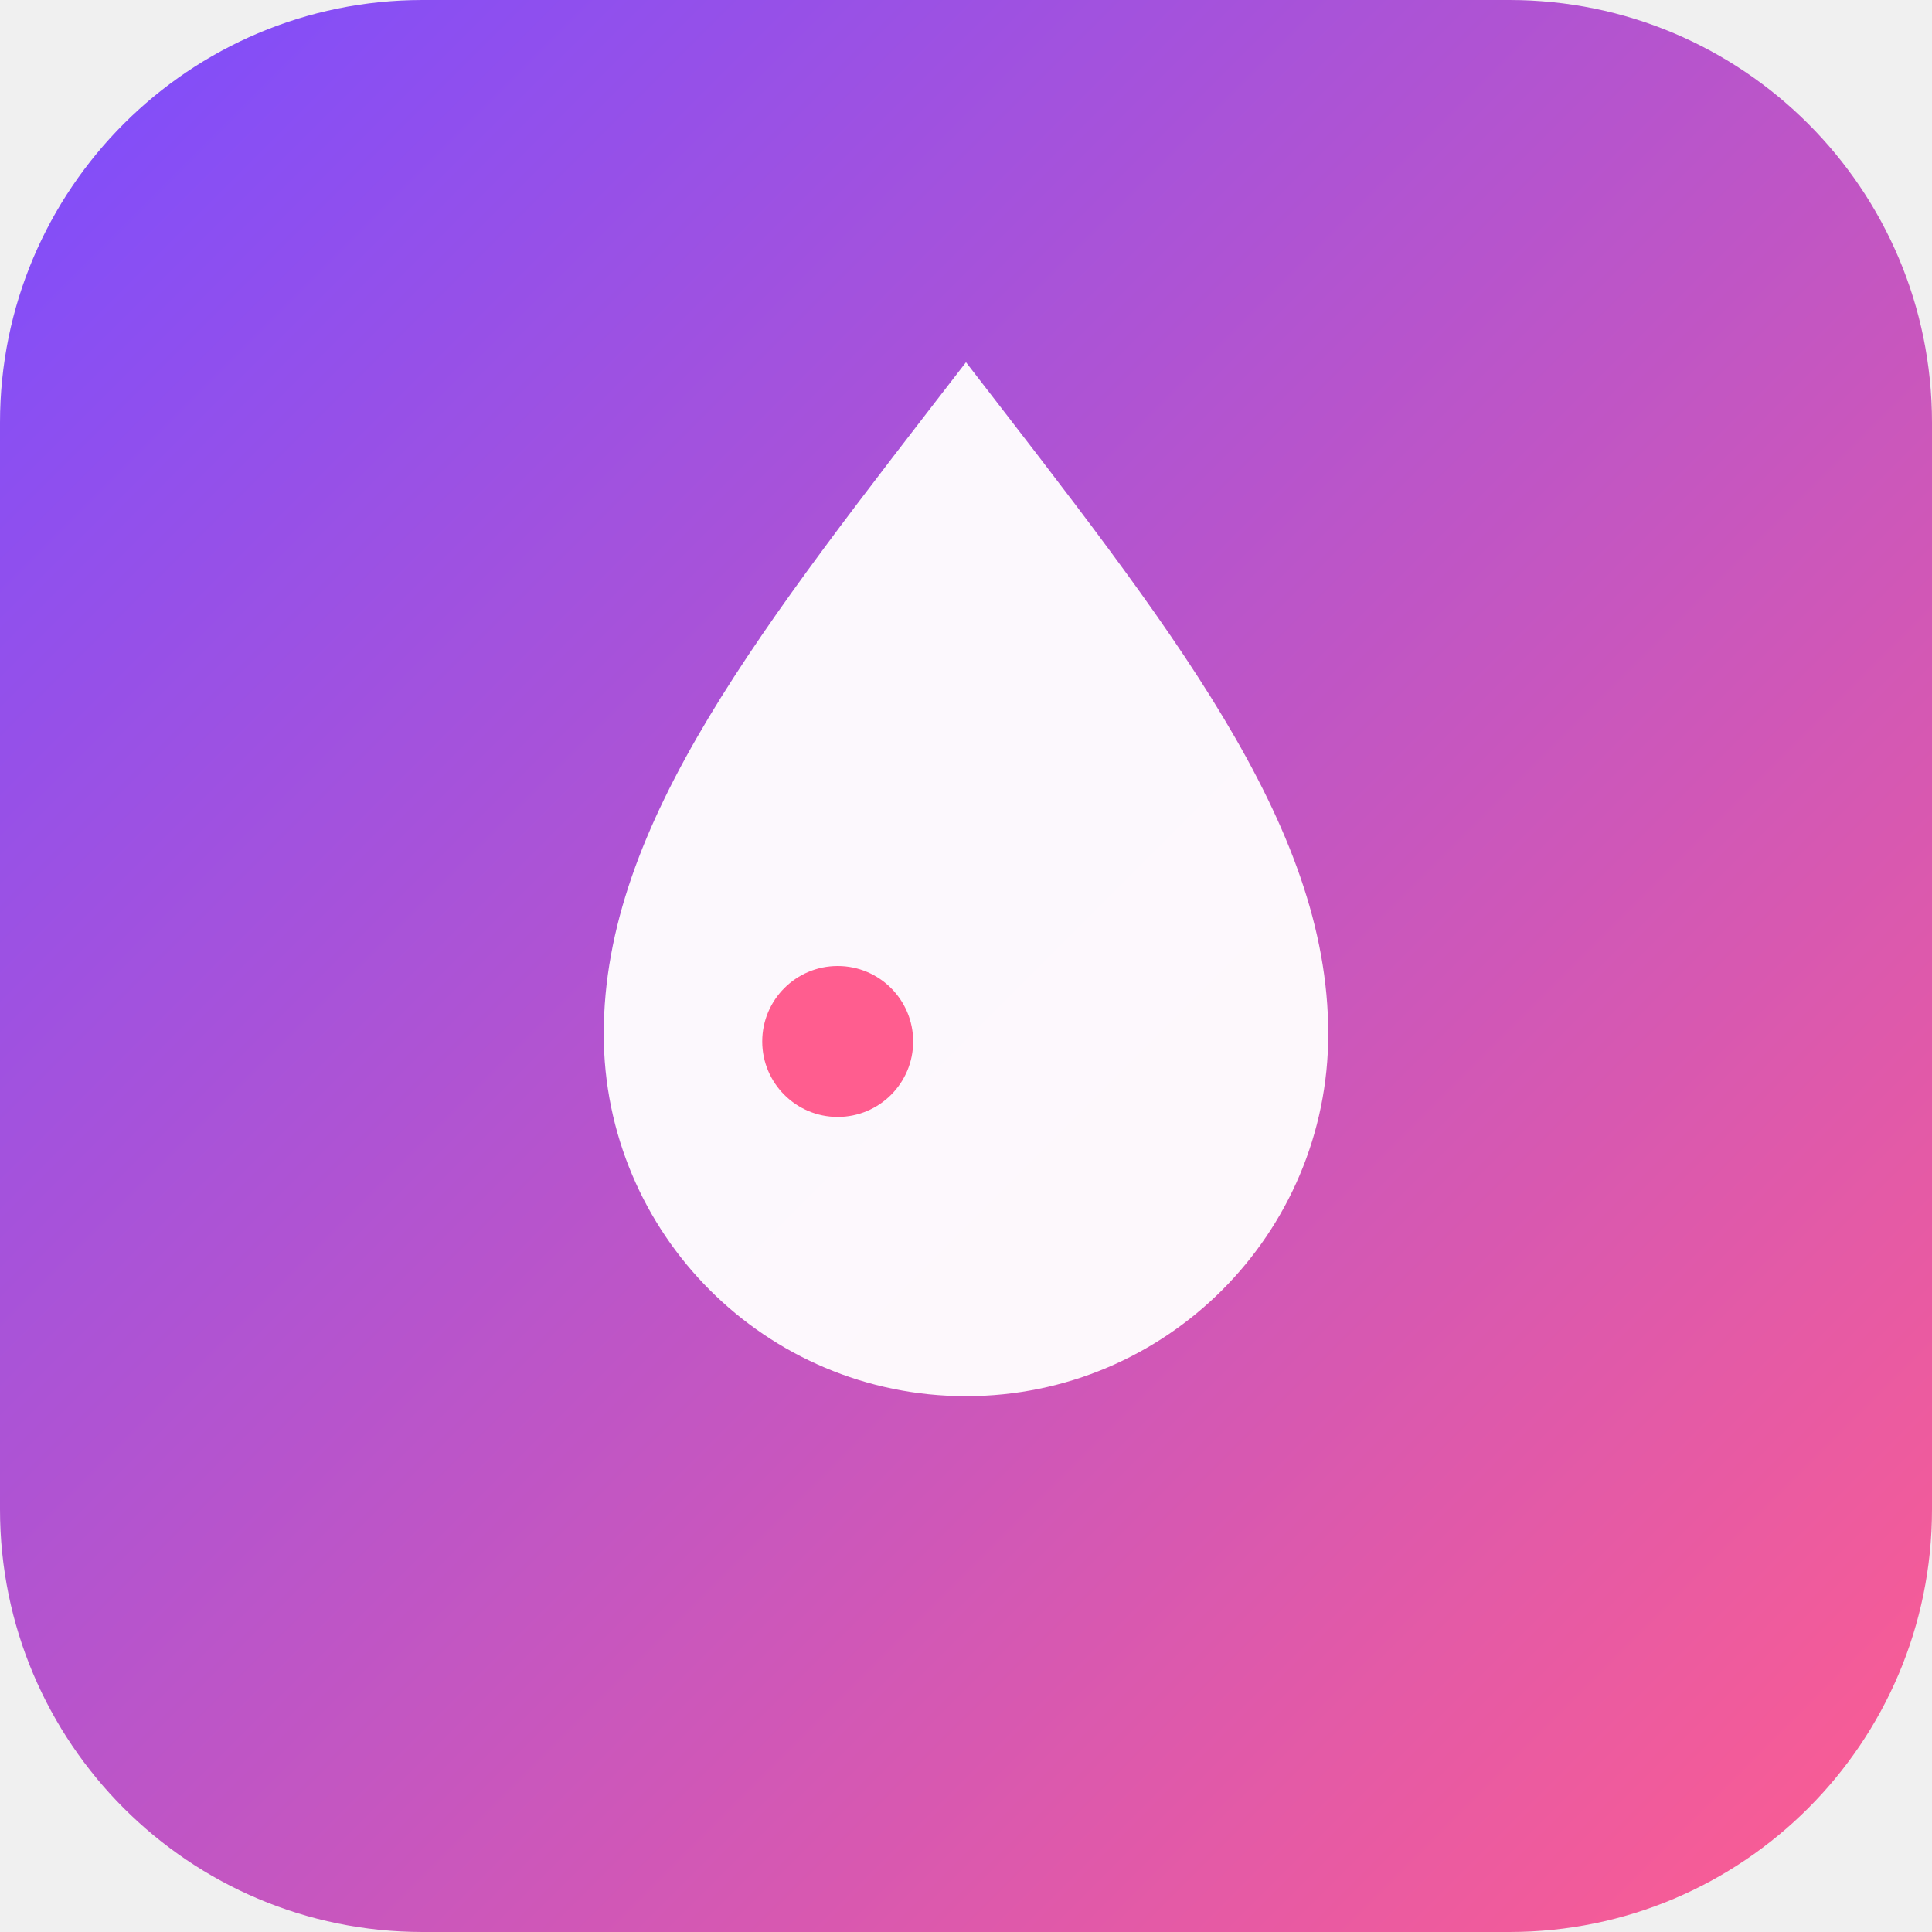
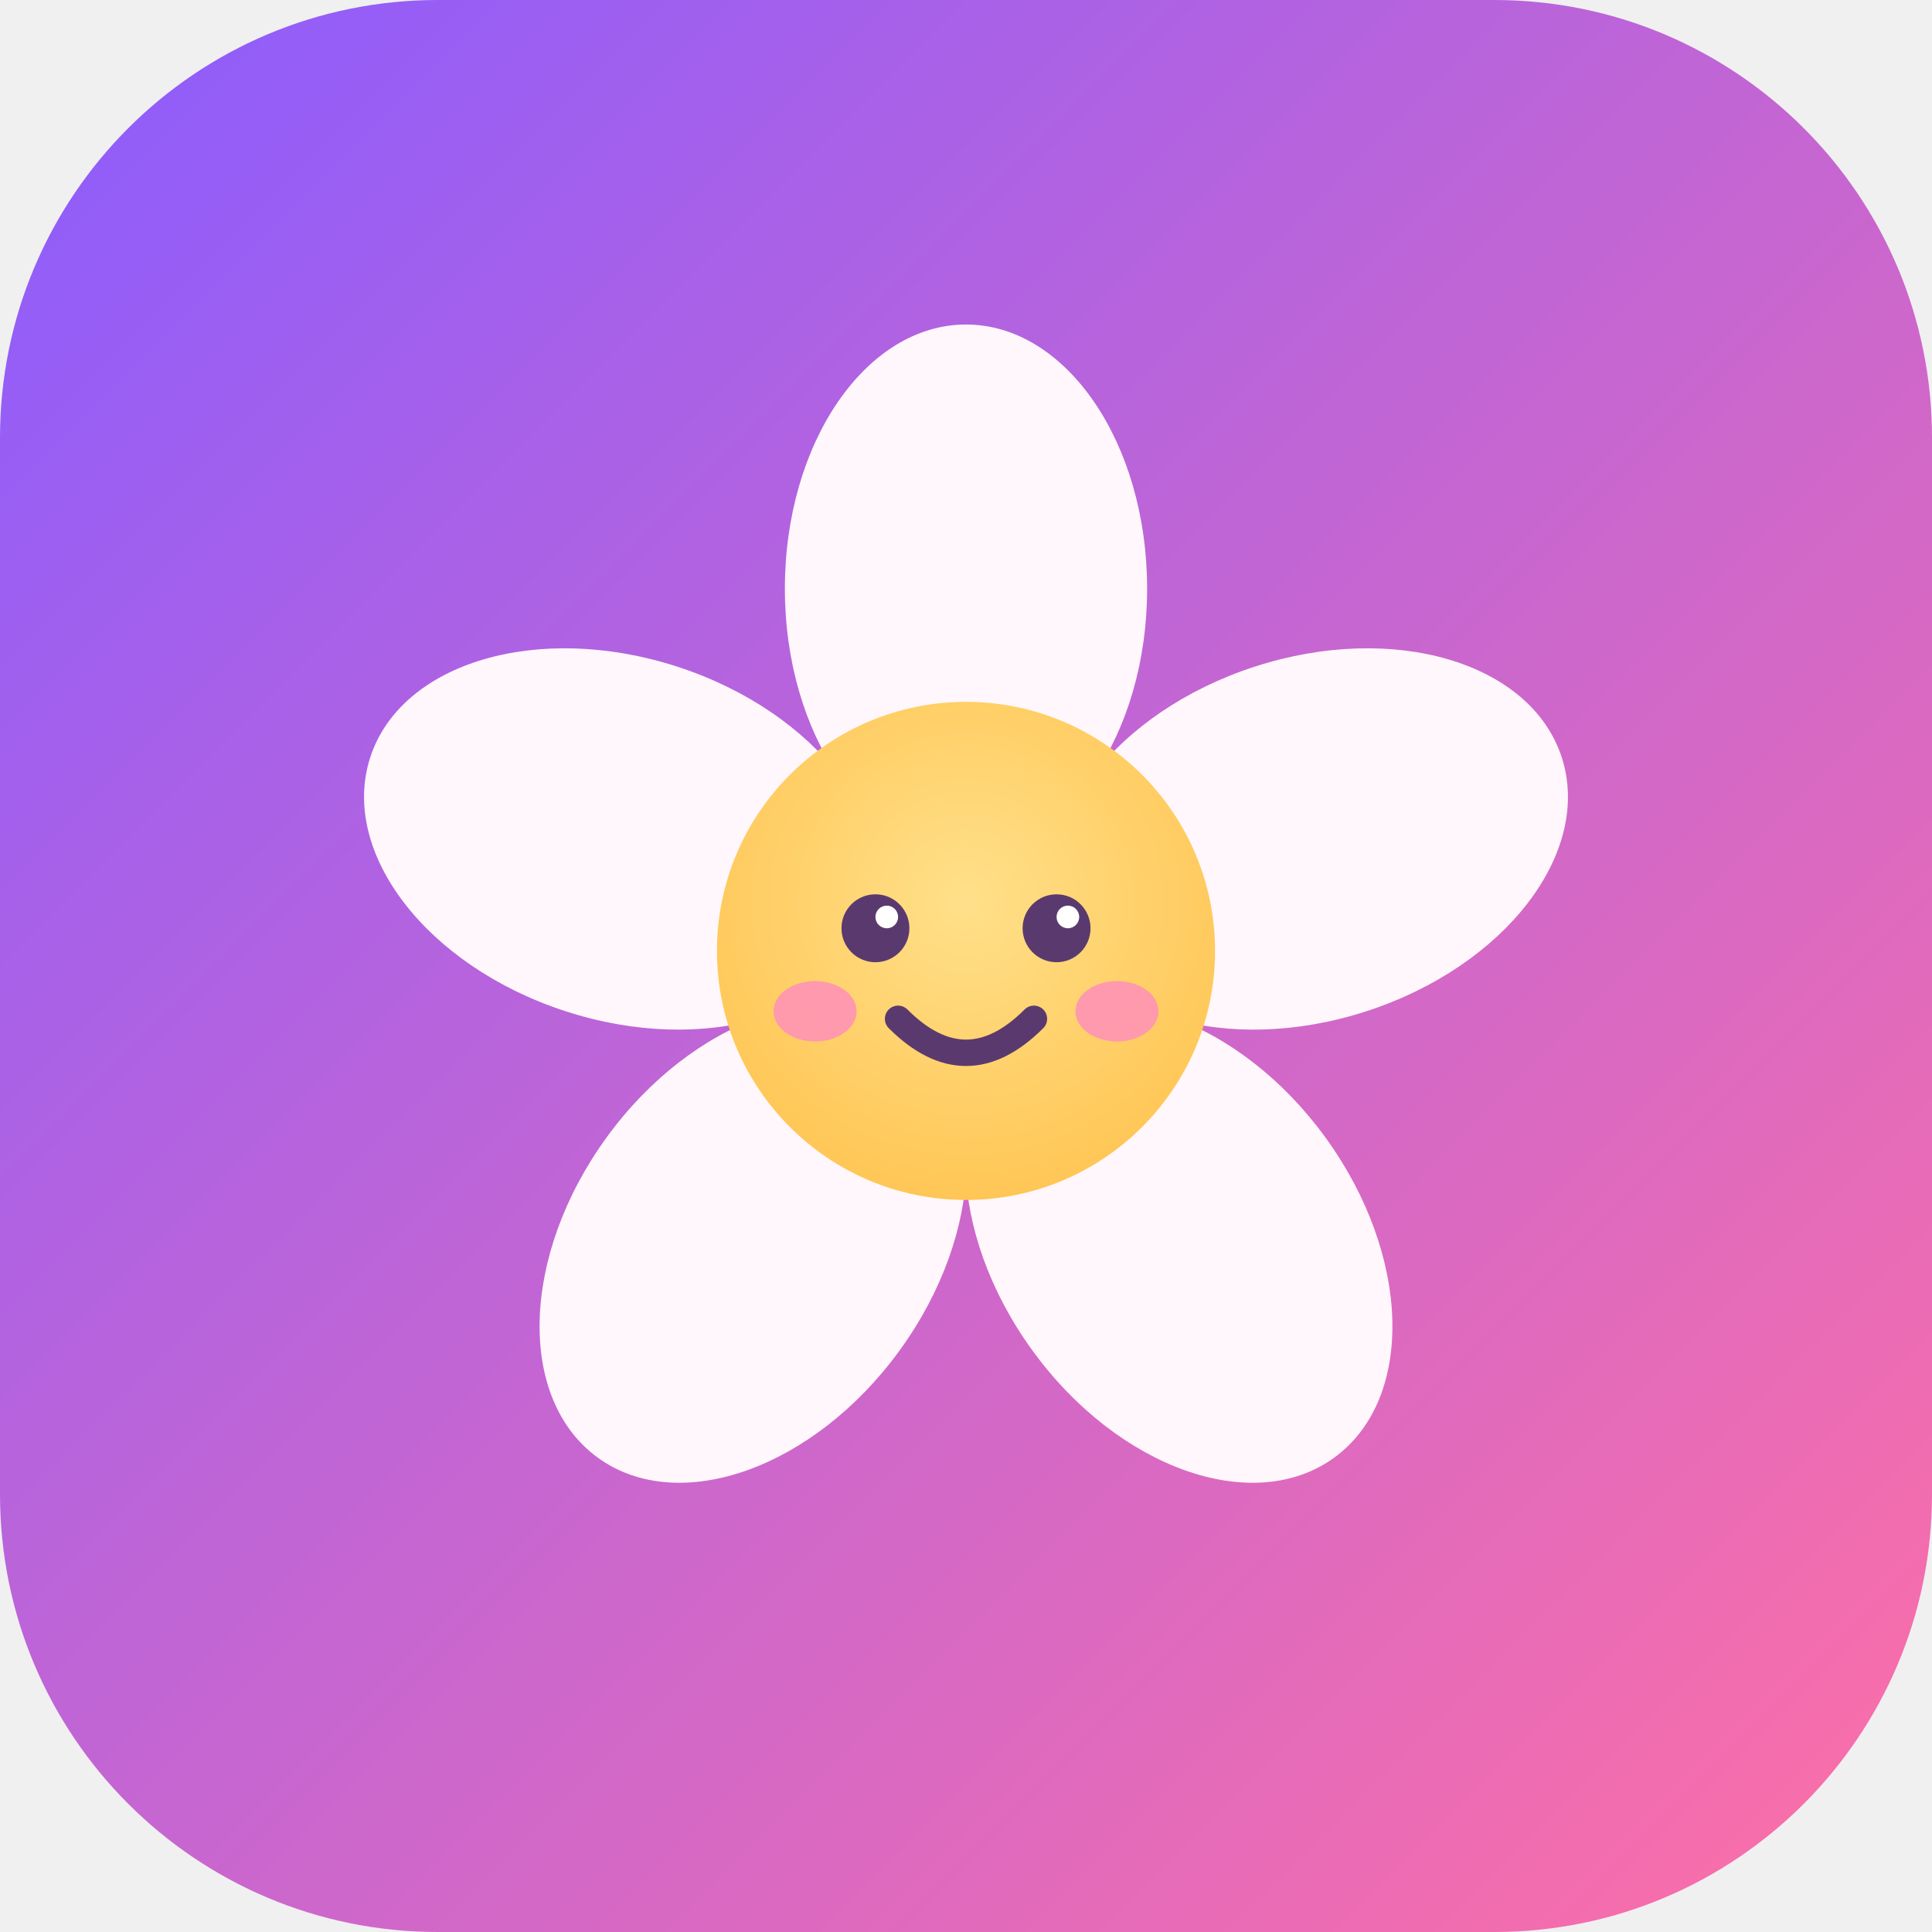
<svg xmlns="http://www.w3.org/2000/svg" viewBox="0 0 512 512" width="512" height="512">
  <defs>
    <linearGradient id="bg" x1="0" y1="0" x2="1" y2="1">
-       <stop offset="0" stop-color="#7b4dff" />
-       <stop offset="1" stop-color="#ff5d8f" />
+       <stop offset="0" stop-color="#8a5cff" />
+       <stop offset="1" stop-color="#ff6fa5" />
    </linearGradient>
+     <radialGradient id="center" cx="0.5" cy="0.4" r="0.7">
+       <stop offset="0" stop-color="#ffe08a" />
+       <stop offset="1" stop-color="#ffc24d" />
+     </radialGradient>
  </defs>
-   <rect width="512" height="512" rx="112" fill="url(#bg)" />
-   <g fill="#ffffff">
-     <path d="M256 96c54 70 96 122 96 178a96 96 0 1 1-192 0c0-56 42-108 96-178z" opacity="0.96" />
-     <circle cx="222" cy="276" r="20" fill="#ff5d8f" />
+   <rect width="512" height="512" rx="116" fill="url(#bg)" />
+   <g transform="translate(256,252)">
+     <g fill="#fff7fb">
+       <ellipse cx="0" cy="-96" rx="48" ry="70" />
+       <ellipse cx="0" cy="-96" rx="48" ry="70" transform="rotate(72)" />
+       <ellipse cx="0" cy="-96" rx="48" ry="70" transform="rotate(144)" />
+       <ellipse cx="0" cy="-96" rx="48" ry="70" transform="rotate(216)" />
+       <ellipse cx="0" cy="-96" rx="48" ry="70" transform="rotate(288)" />
+     </g>
+     <circle r="66" fill="url(#center)" />
+     <g fill="#ff8fb8" opacity="0.85">
+       <ellipse cx="-40" cy="16" rx="11" ry="8" />
+       <ellipse cx="40" cy="16" rx="11" ry="8" />
+     </g>
+     <g fill="#5a3a6e">
+       <circle cx="-24" cy="-6" r="9" />
+       <circle cx="24" cy="-6" r="9" />
+     </g>
+     <circle cx="-21" cy="-9" r="3" fill="#fff" />
+     <circle cx="27" cy="-9" r="3" fill="#fff" />
+     <path d="M-18 18 Q0 36 18 18" stroke="#5a3a6e" stroke-width="7" fill="none" stroke-linecap="round" />
  </g>
</svg>
